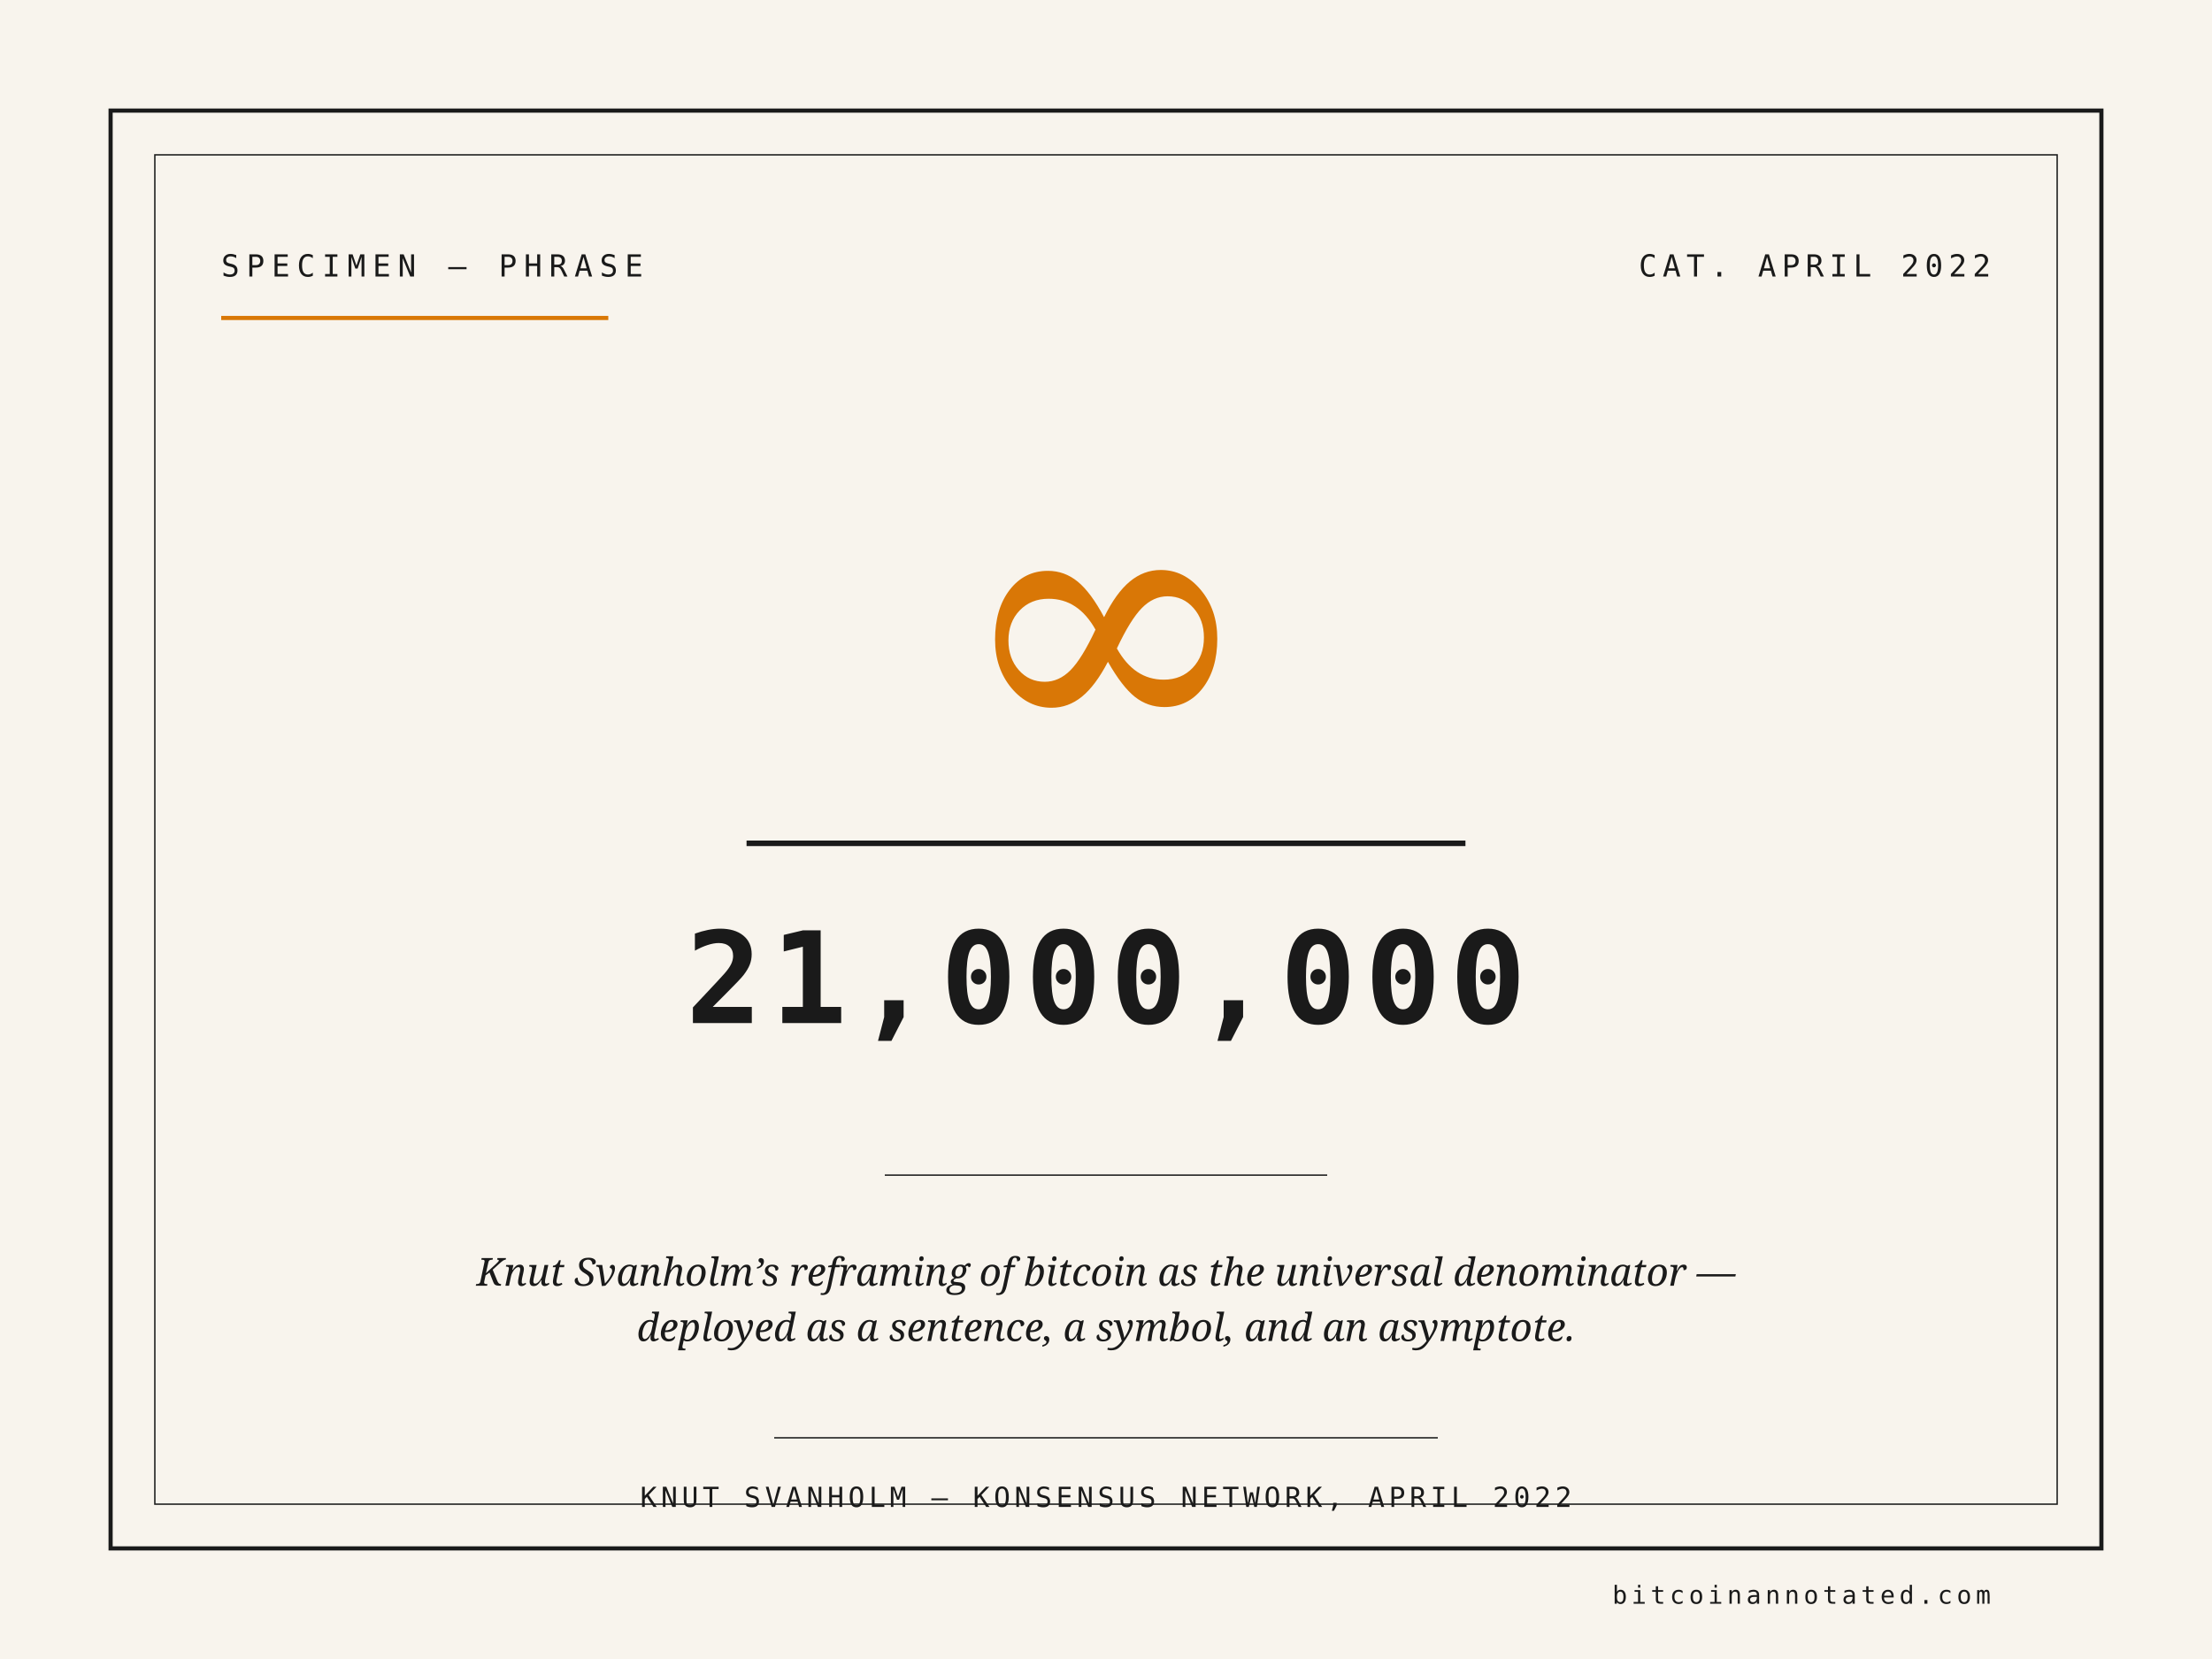
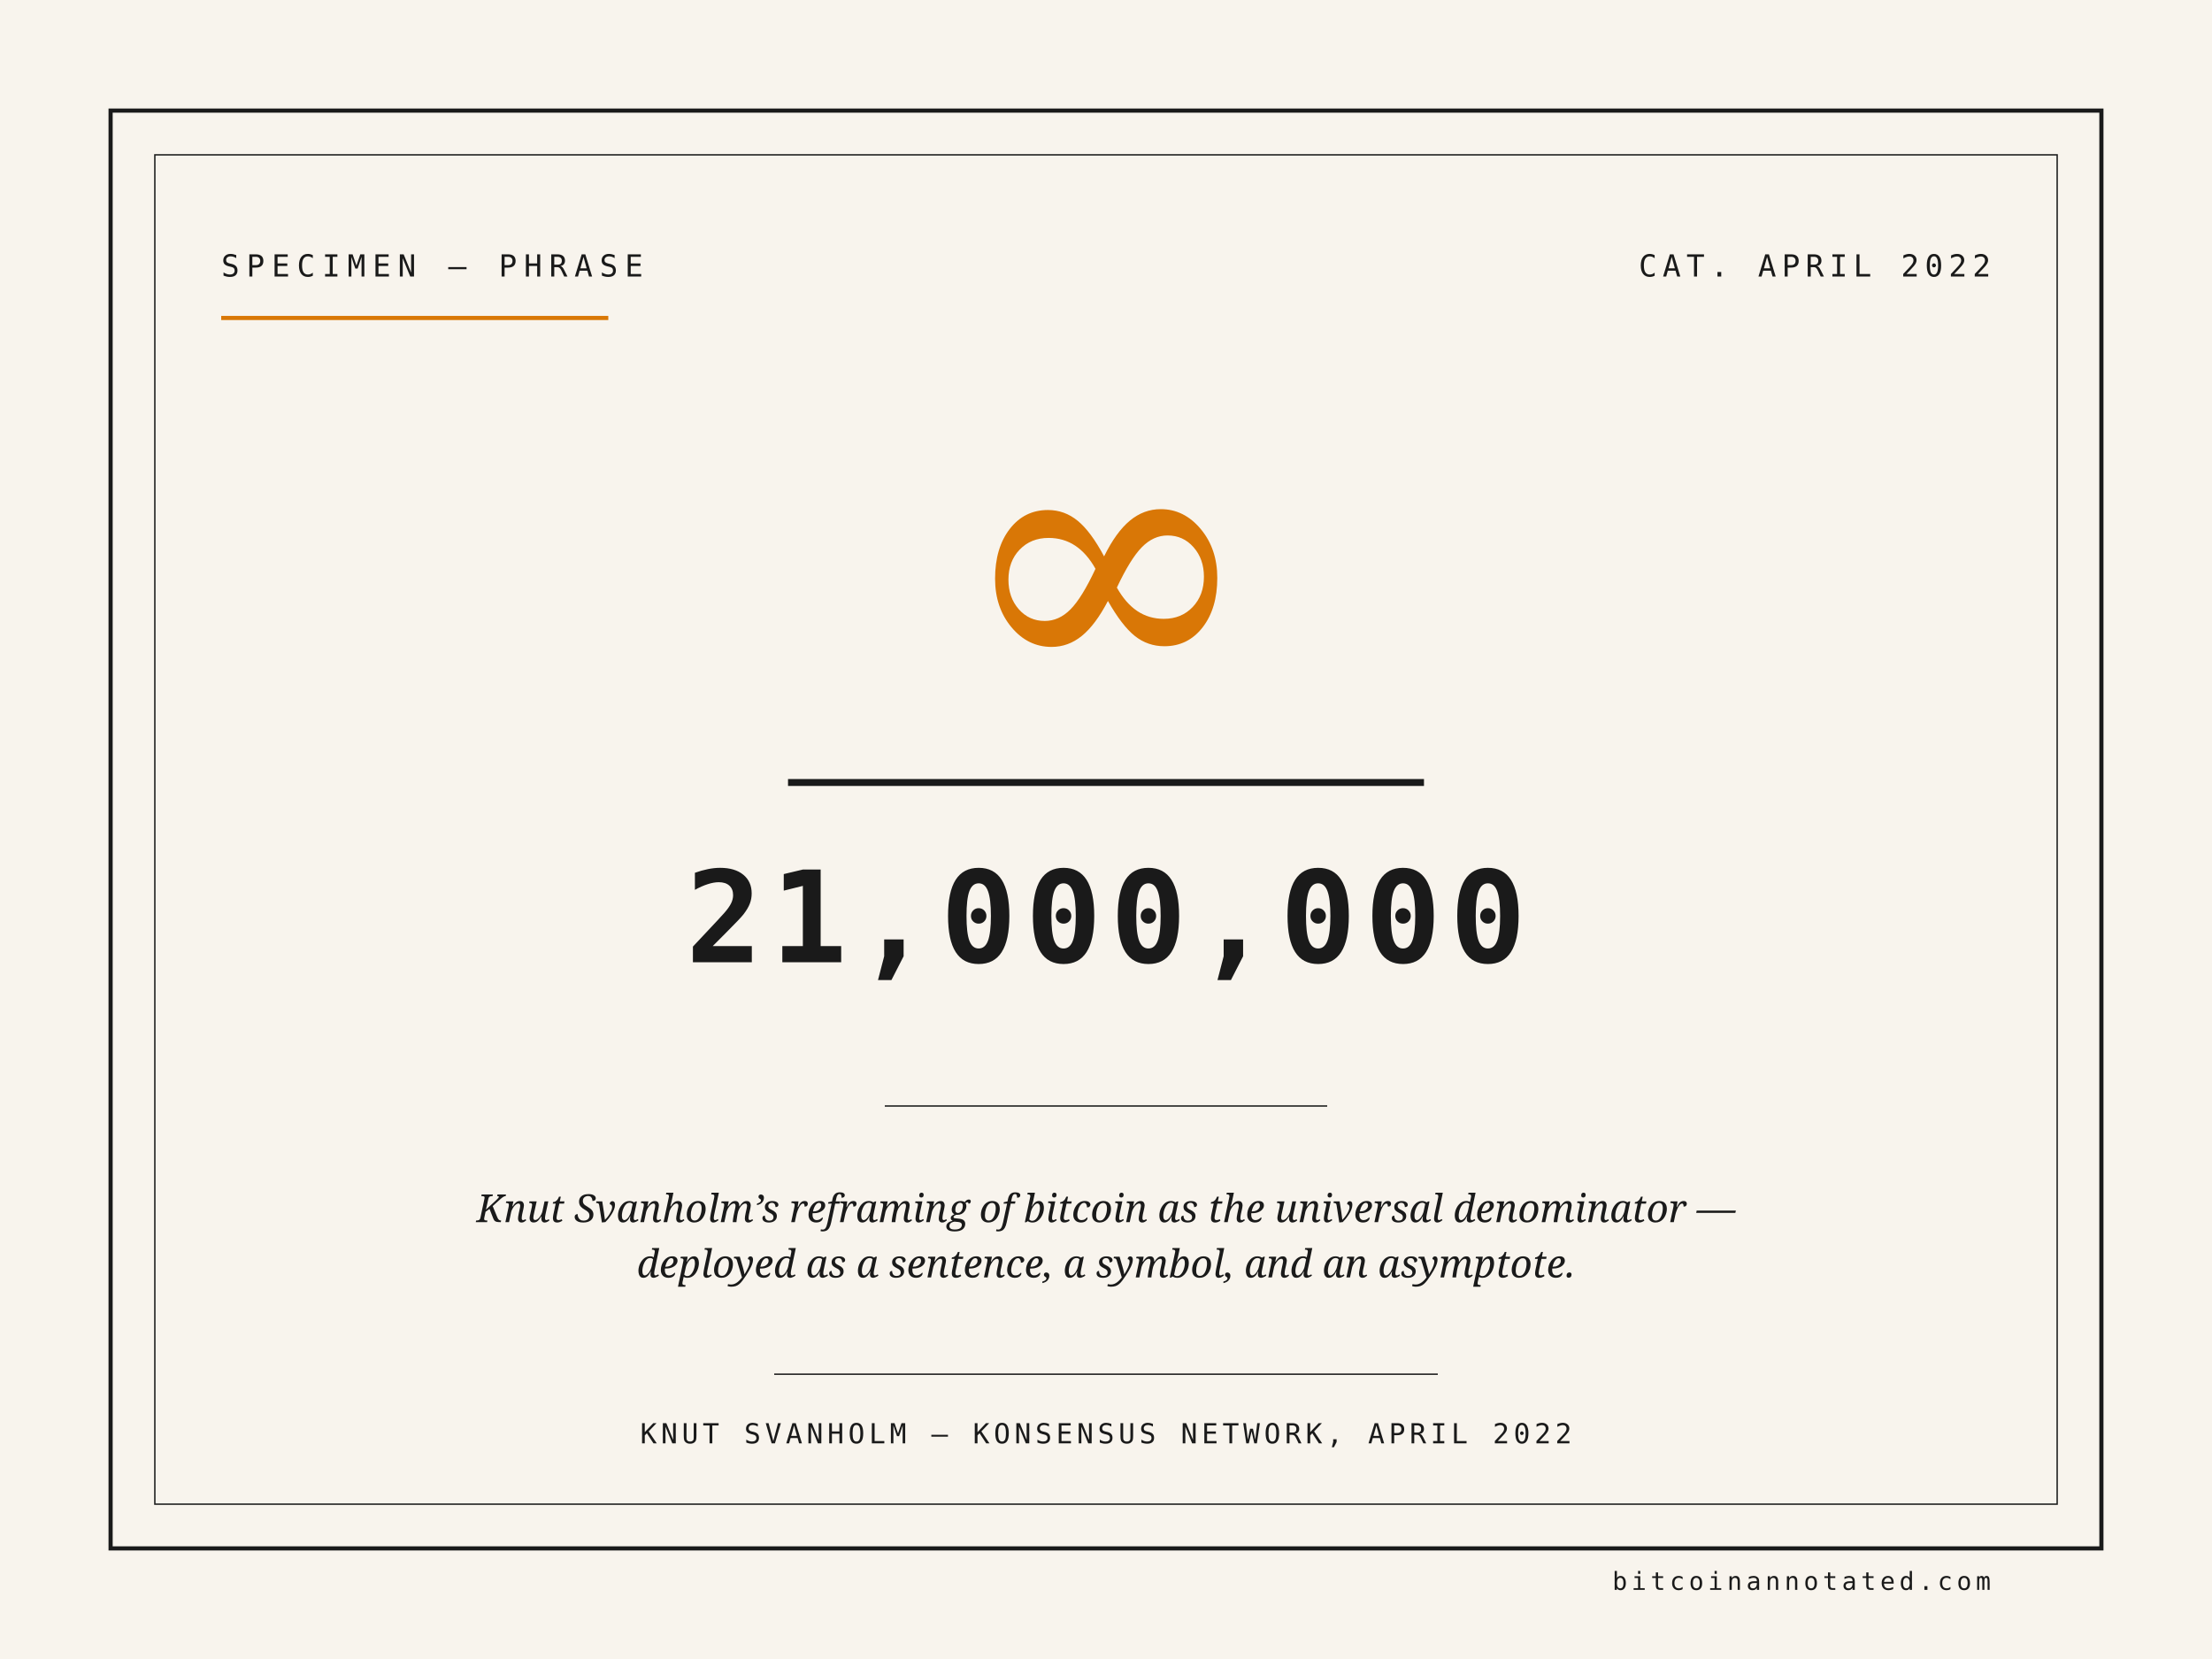
<svg xmlns="http://www.w3.org/2000/svg" viewBox="0 0 800 600" width="800" height="600">
  <rect width="800" height="600" fill="#f8f4ed" />
  <rect x="40" y="40" width="720" height="520" fill="none" stroke="#1a1a1a" stroke-width="1.5" />
  <rect x="56" y="56" width="688" height="488" fill="none" stroke="#1a1a1a" stroke-width="0.5" />
  <text x="80" y="100" font-family="JetBrains Mono, monospace" font-size="11" fill="#1a1a1a" letter-spacing="2.5">SPECIMEN — PHRASE</text>
  <line x1="80" y1="115" x2="220" y2="115" stroke="#d97706" stroke-width="1.5" />
  <text x="720" y="100" font-family="JetBrains Mono, monospace" font-size="11" fill="#1a1a1a" letter-spacing="2" text-anchor="end">CAT. APRIL 2022</text>
-   <text x="400" y="270" font-family="EB Garamond, Garamond, serif" font-size="130" fill="#d97706" text-anchor="middle" font-weight="400">∞</text>
-   <line x1="270" y1="305" x2="530" y2="305" stroke="#1a1a1a" stroke-width="2" />
-   <text x="400" y="370" font-family="JetBrains Mono, monospace" font-size="46" fill="#1a1a1a" text-anchor="middle" font-weight="700" letter-spacing="3">21,000,000</text>
-   <line x1="320" y1="425" x2="480" y2="425" stroke="#1a1a1a" stroke-width="0.5" />
-   <text x="400" y="465" font-family="EB Garamond, Garamond, serif" font-style="italic" font-size="14" fill="#1a1a1a" text-anchor="middle">Knut Svanholm’s reframing of bitcoin as the universal denominator —</text>
-   <text x="400" y="485" font-family="EB Garamond, Garamond, serif" font-style="italic" font-size="14" fill="#1a1a1a" text-anchor="middle">deployed as a sentence, a symbol, and an asymptote.</text>
-   <line x1="280" y1="520" x2="520" y2="520" stroke="#1a1a1a" stroke-width="0.5" />
-   <text x="400" y="545" font-family="JetBrains Mono, monospace" font-size="10" fill="#1a1a1a" letter-spacing="1.5" text-anchor="middle">KNUT SVANHOLM — KONSENSUS NETWORK, APRIL 2022</text>
-   <text x="720" y="580" font-family="JetBrains Mono, monospace" font-size="9" fill="#1a1a1a" letter-spacing="1.5" text-anchor="end">bitcoinannotated.com</text>
+   <text x="400" y="248" font-family="EB Garamond, Garamond, serif" font-size="130" fill="#d97706" text-anchor="middle" font-weight="400">∞</text>
+   <rect x="285" y="281.75" width="230" height="2.5" fill="#1a1a1a" />
+   <text x="400" y="348" font-family="JetBrains Mono, monospace" font-size="46" fill="#1a1a1a" text-anchor="middle" font-weight="700" letter-spacing="3">21,000,000</text>
+   <line x1="320" y1="400" x2="480" y2="400" stroke="#1a1a1a" stroke-width="0.5" />
+   <text x="400" y="442" font-family="EB Garamond, Garamond, serif" font-style="italic" font-size="14" fill="#1a1a1a" text-anchor="middle">Knut Svanholm’s reframing of bitcoin as the universal denominator —</text>
+   <text x="400" y="462" font-family="EB Garamond, Garamond, serif" font-style="italic" font-size="14" fill="#1a1a1a" text-anchor="middle">deployed as a sentence, a symbol, and an asymptote.</text>
+   <line x1="280" y1="497" x2="520" y2="497" stroke="#1a1a1a" stroke-width="0.5" />
+   <text x="400" y="522" font-family="JetBrains Mono, monospace" font-size="10" fill="#1a1a1a" letter-spacing="1.5" text-anchor="middle">KNUT SVANHOLM — KONSENSUS NETWORK, APRIL 2022</text>
+   <text x="720" y="575" font-family="JetBrains Mono, monospace" font-size="9" fill="#1a1a1a" letter-spacing="1.5" text-anchor="end">bitcoinannotated.com</text>
</svg>
